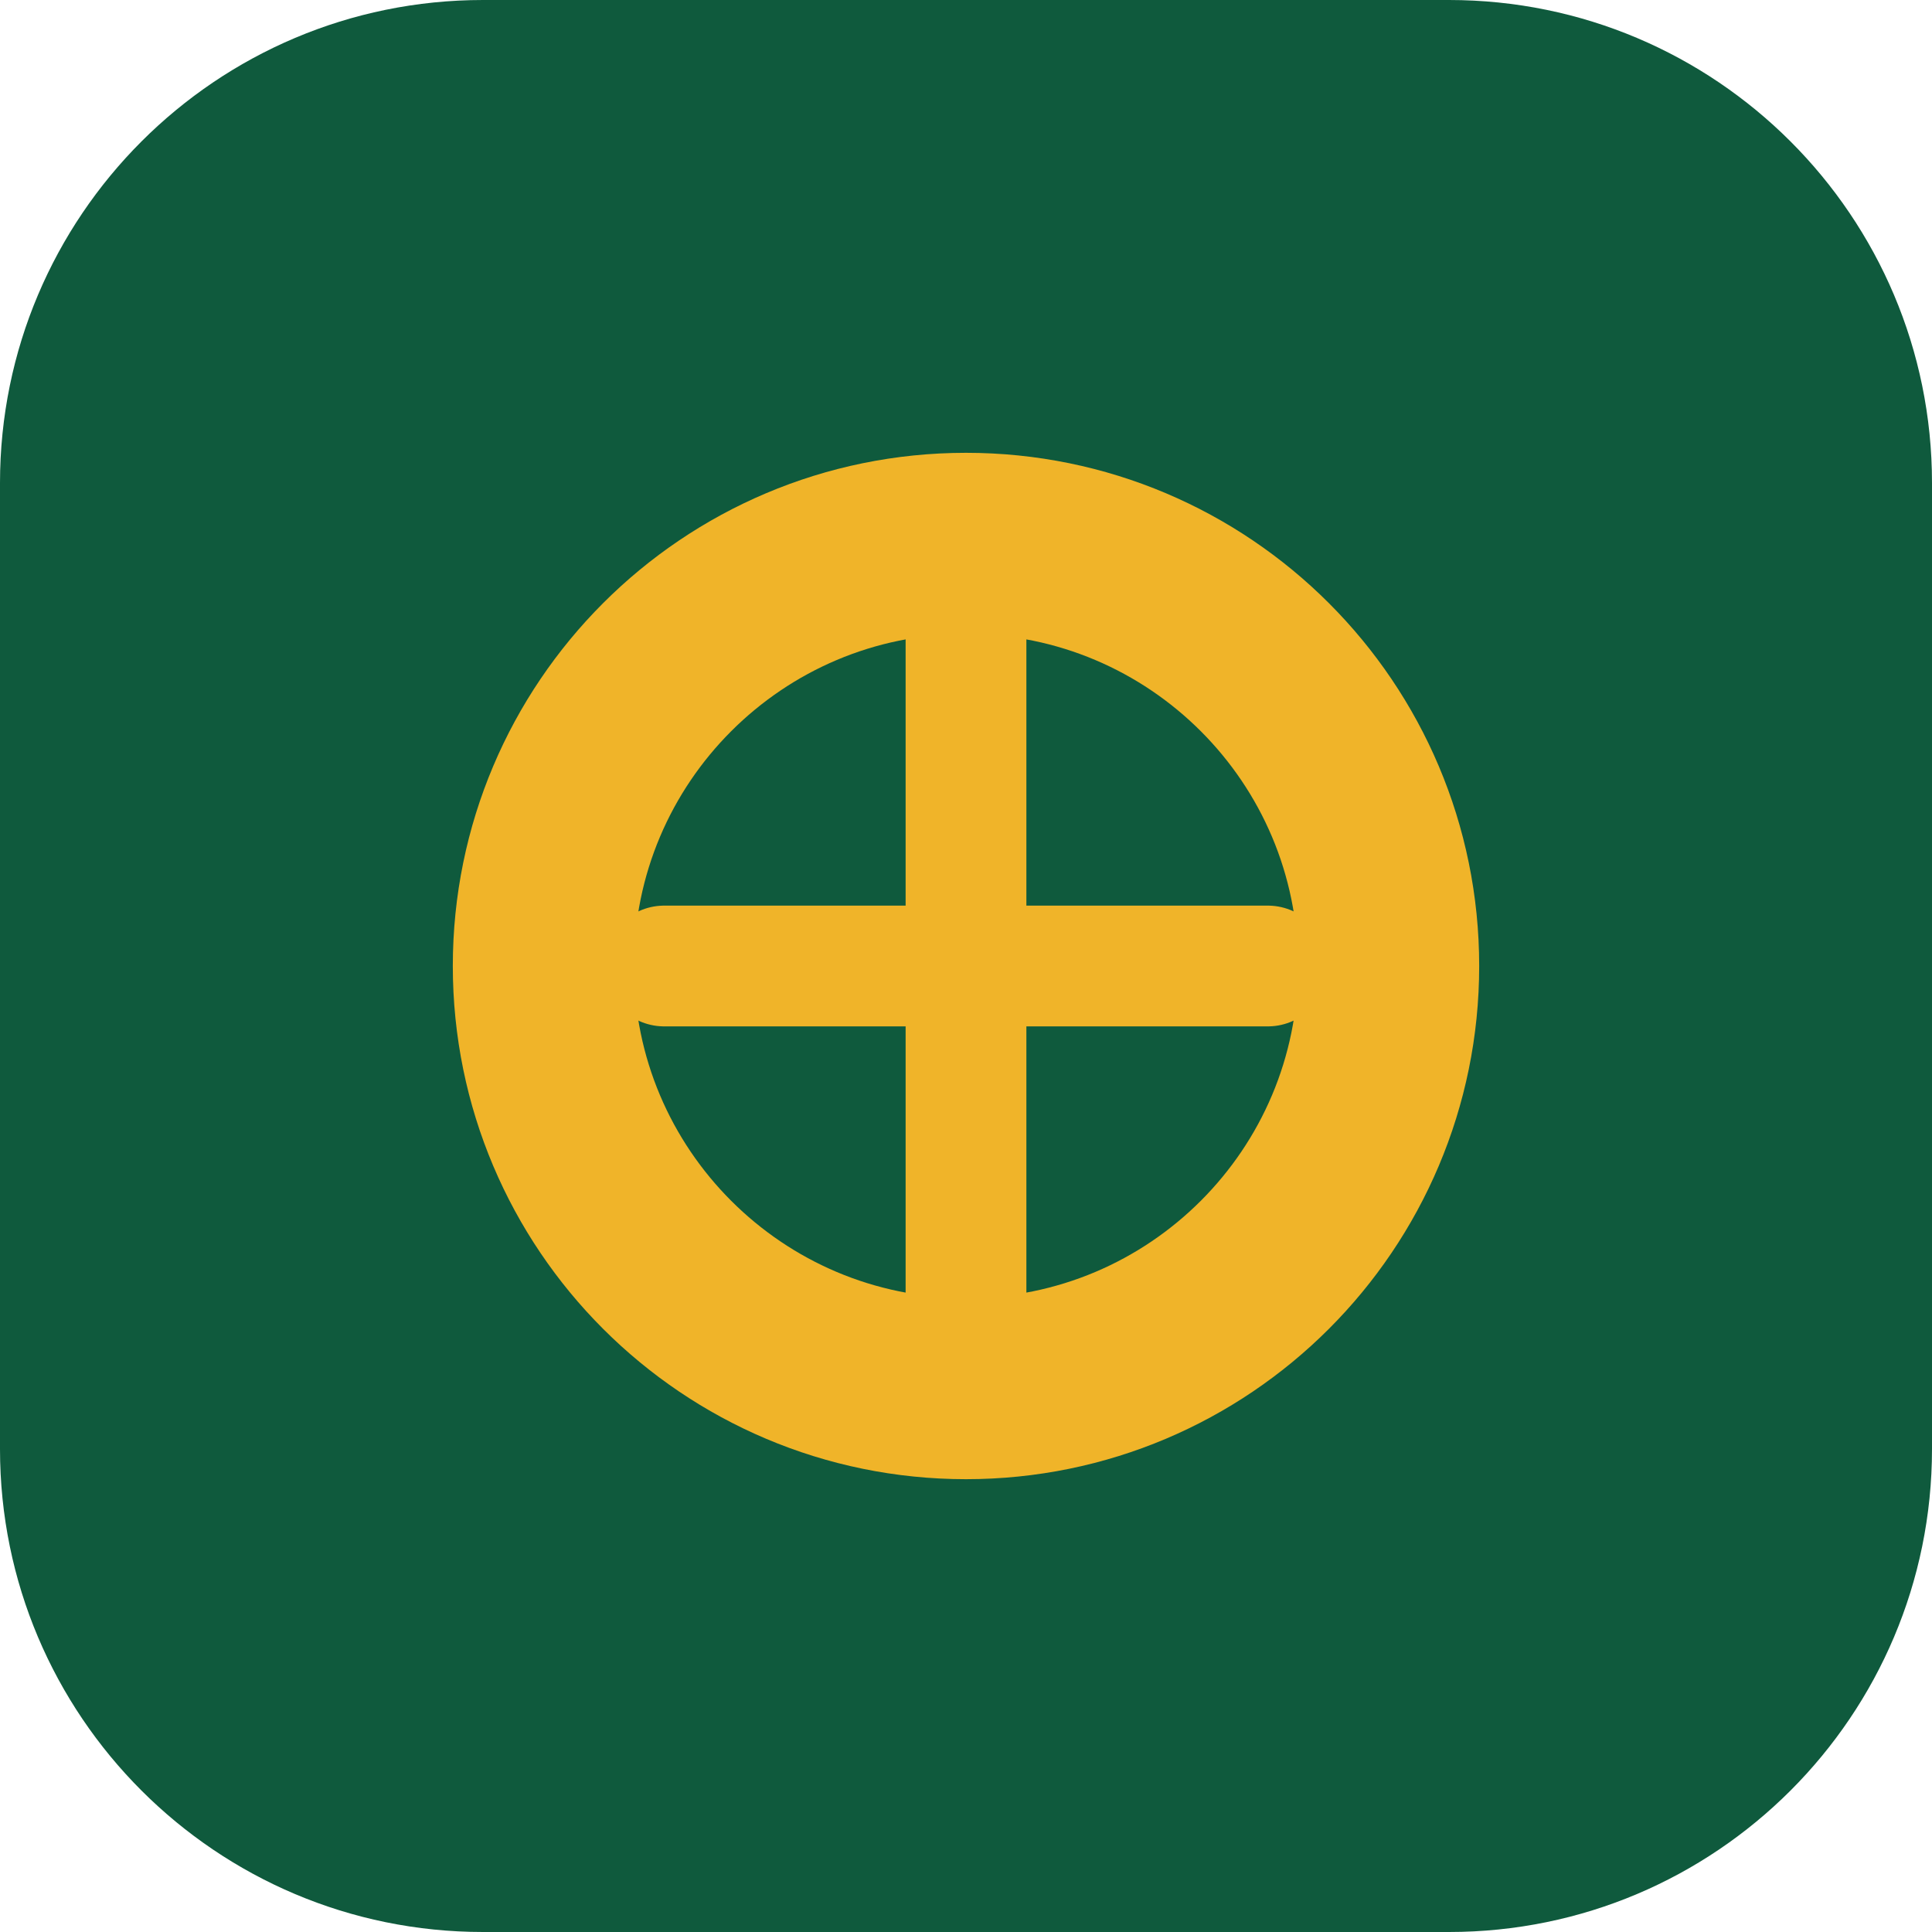
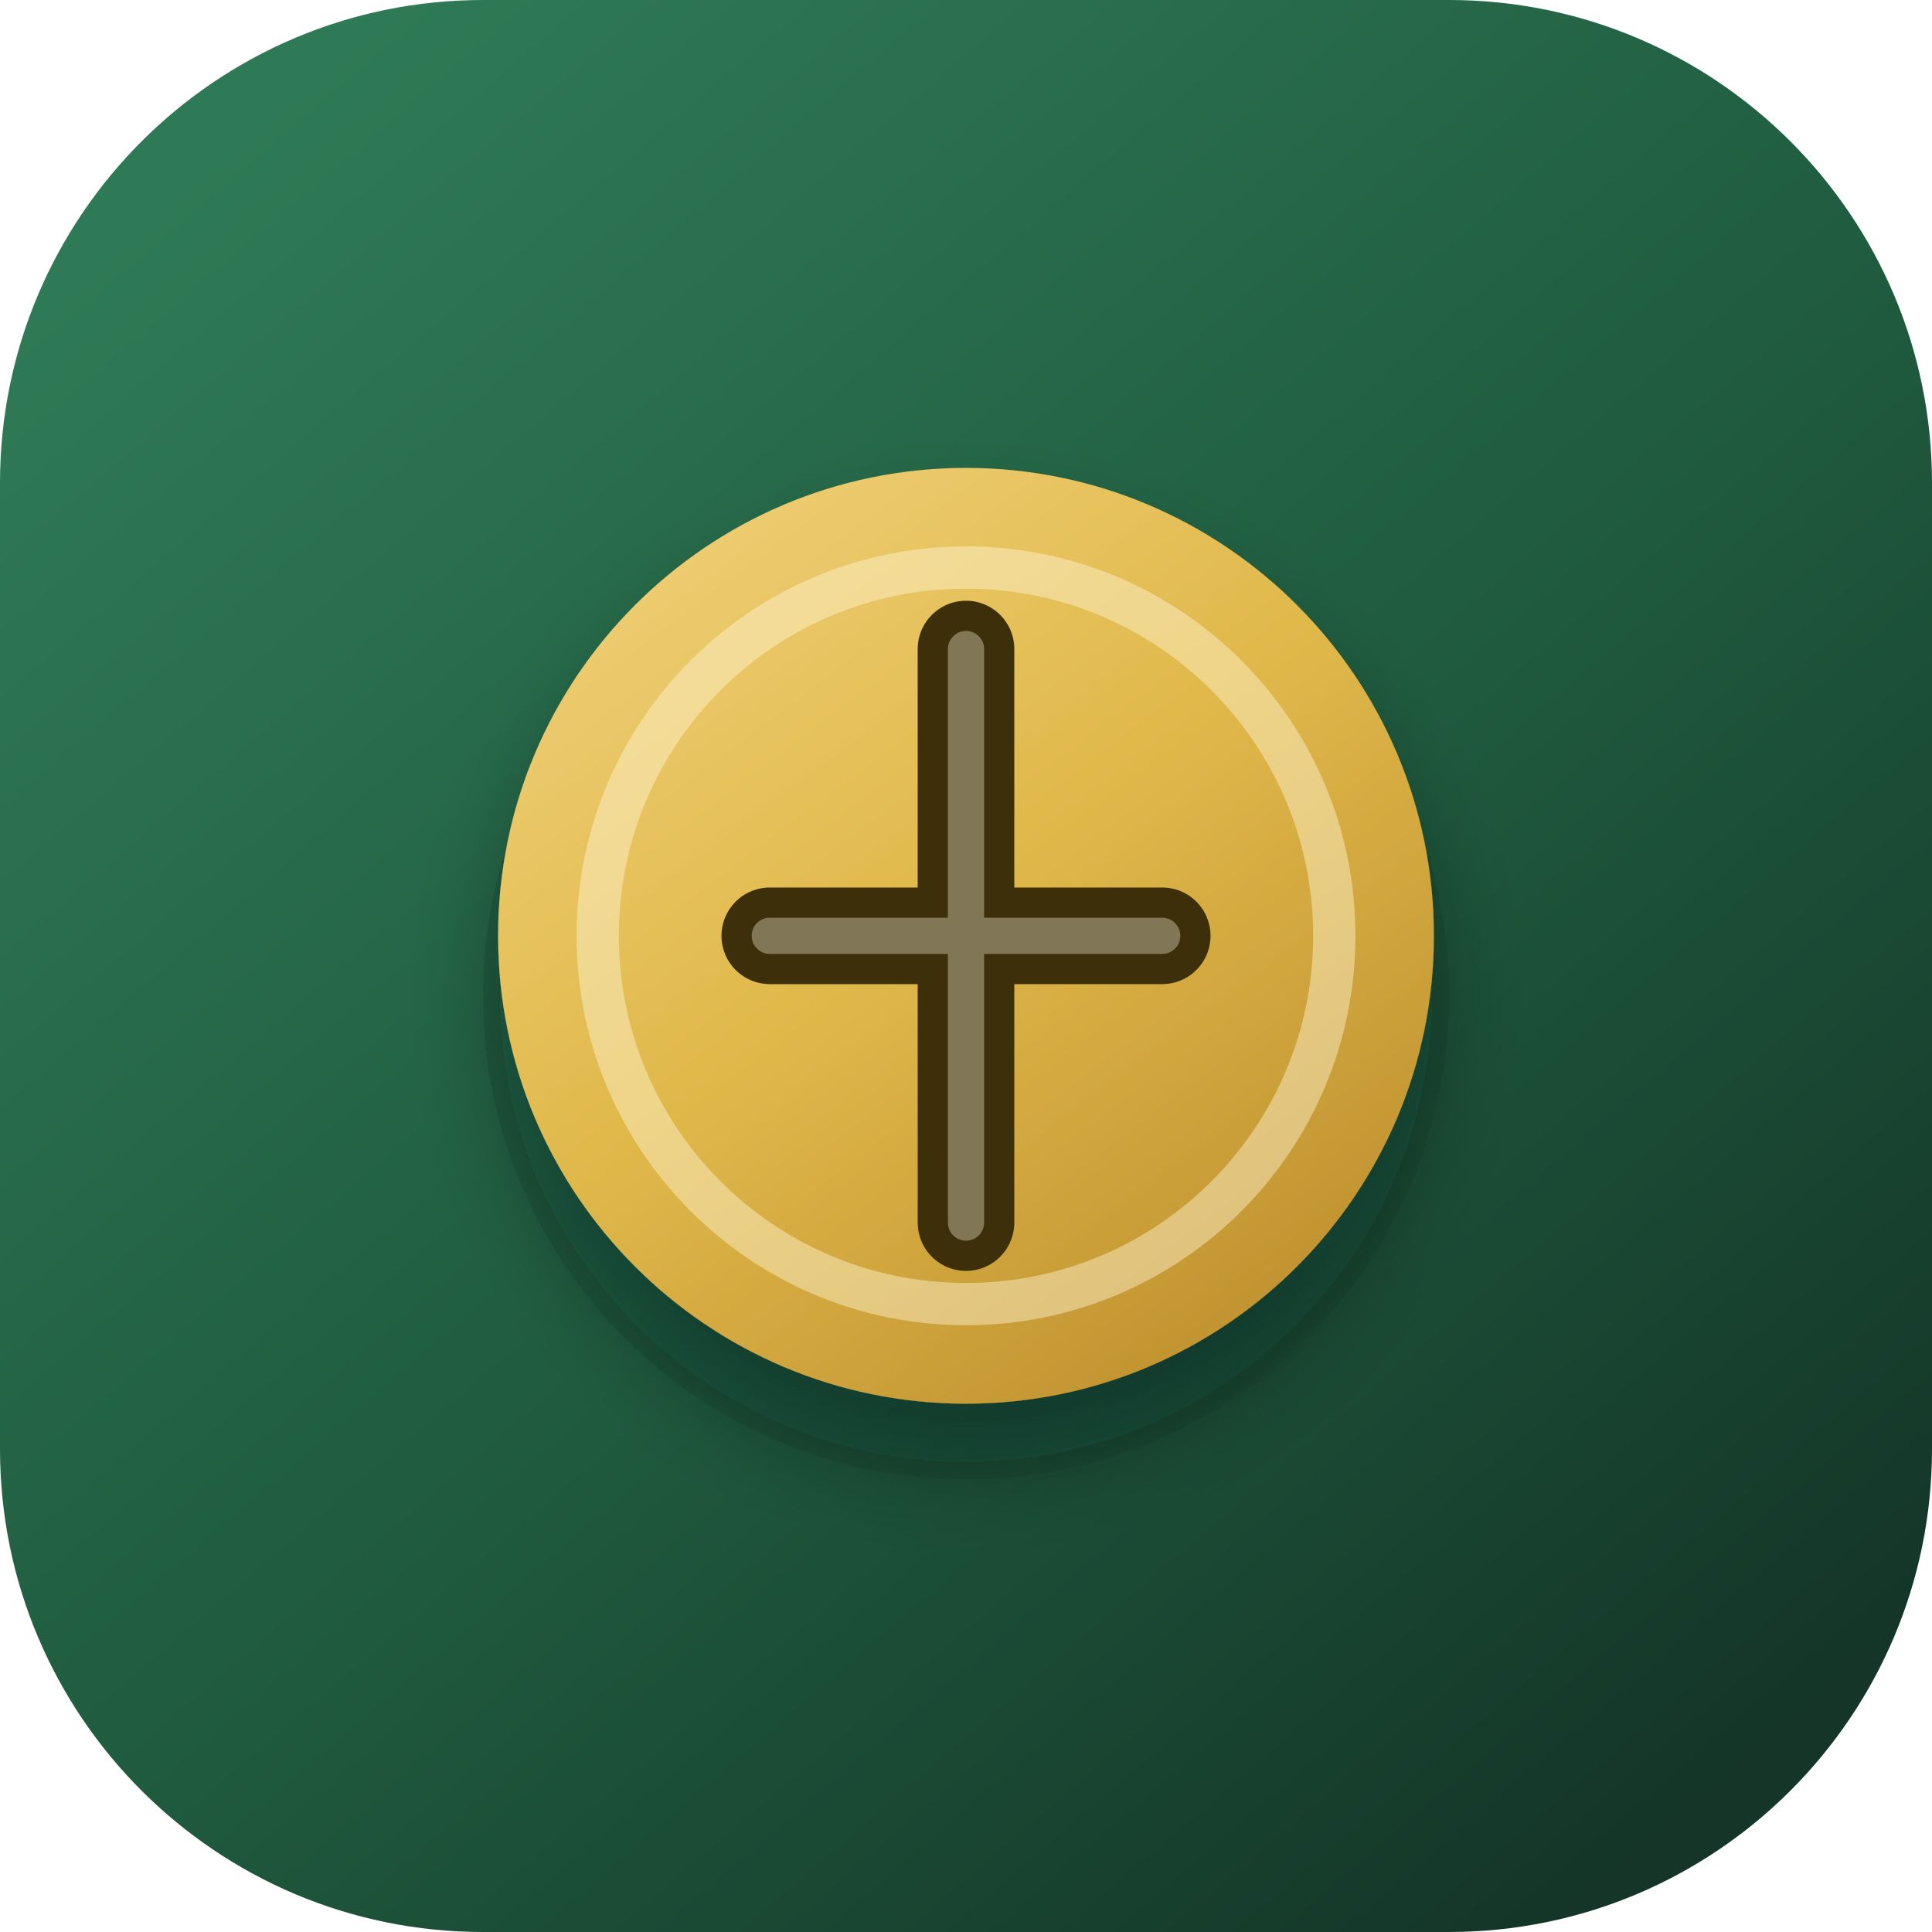
<svg xmlns="http://www.w3.org/2000/svg" viewBox="0 0 64 64" fill="none">
-   <rect width="64" height="64" rx="16" fill="#0f5a3d" />
-   <circle cx="32" cy="32" r="14" stroke="#f0b429" stroke-width="6" />
-   <path d="M32 18v28M22 32h20" stroke="#f0b429" stroke-width="4" stroke-linecap="round" />
+   <defs>
+     <linearGradient id="tile" x1="8" y1="4" x2="56" y2="60" gradientUnits="userSpaceOnUse">
+       <stop stop-color="#2f7a56" />
+       <stop offset="0.55" stop-color="#1f5a3e" />
+       <stop offset="1" stop-color="#143528" />
+     </linearGradient>
+     <linearGradient id="coin" x1="20" y1="16" x2="44" y2="48" gradientUnits="userSpaceOnUse">
+       <stop stop-color="#f0d078" />
+       <stop offset="0.45" stop-color="#e0b84a" />
+       <stop offset="1" stop-color="#b8892a" />
+     </linearGradient>
+     <filter id="soft" x="-20%" y="-20%" width="140%" height="140%">
+       <feDropShadow dx="0" dy="2" stdDeviation="1.5" flood-color="#0a1c14" flood-opacity="0.35" />
+     </filter>
+   </defs>
+   <rect width="64" height="64" rx="16" fill="url(#tile)" />
+   <circle cx="32" cy="33" r="16" fill="#143528" opacity="0.22" />
+   <circle cx="32" cy="31" r="15.5" fill="url(#coin)" filter="url(#soft)" />
+   <circle cx="32" cy="31" r="12.2" stroke="#fff6d6" stroke-opacity="0.45" stroke-width="1.4" />
+   <path d="M32 21.5v19M25.5 31h13" stroke="#3d2f0a" stroke-width="3.2" stroke-linecap="round" />
+   <path d="M32 21.5v19M25.5 31h13" stroke="#fff8e0" stroke-opacity="0.35" stroke-width="1.2" stroke-linecap="round" />
</svg>
